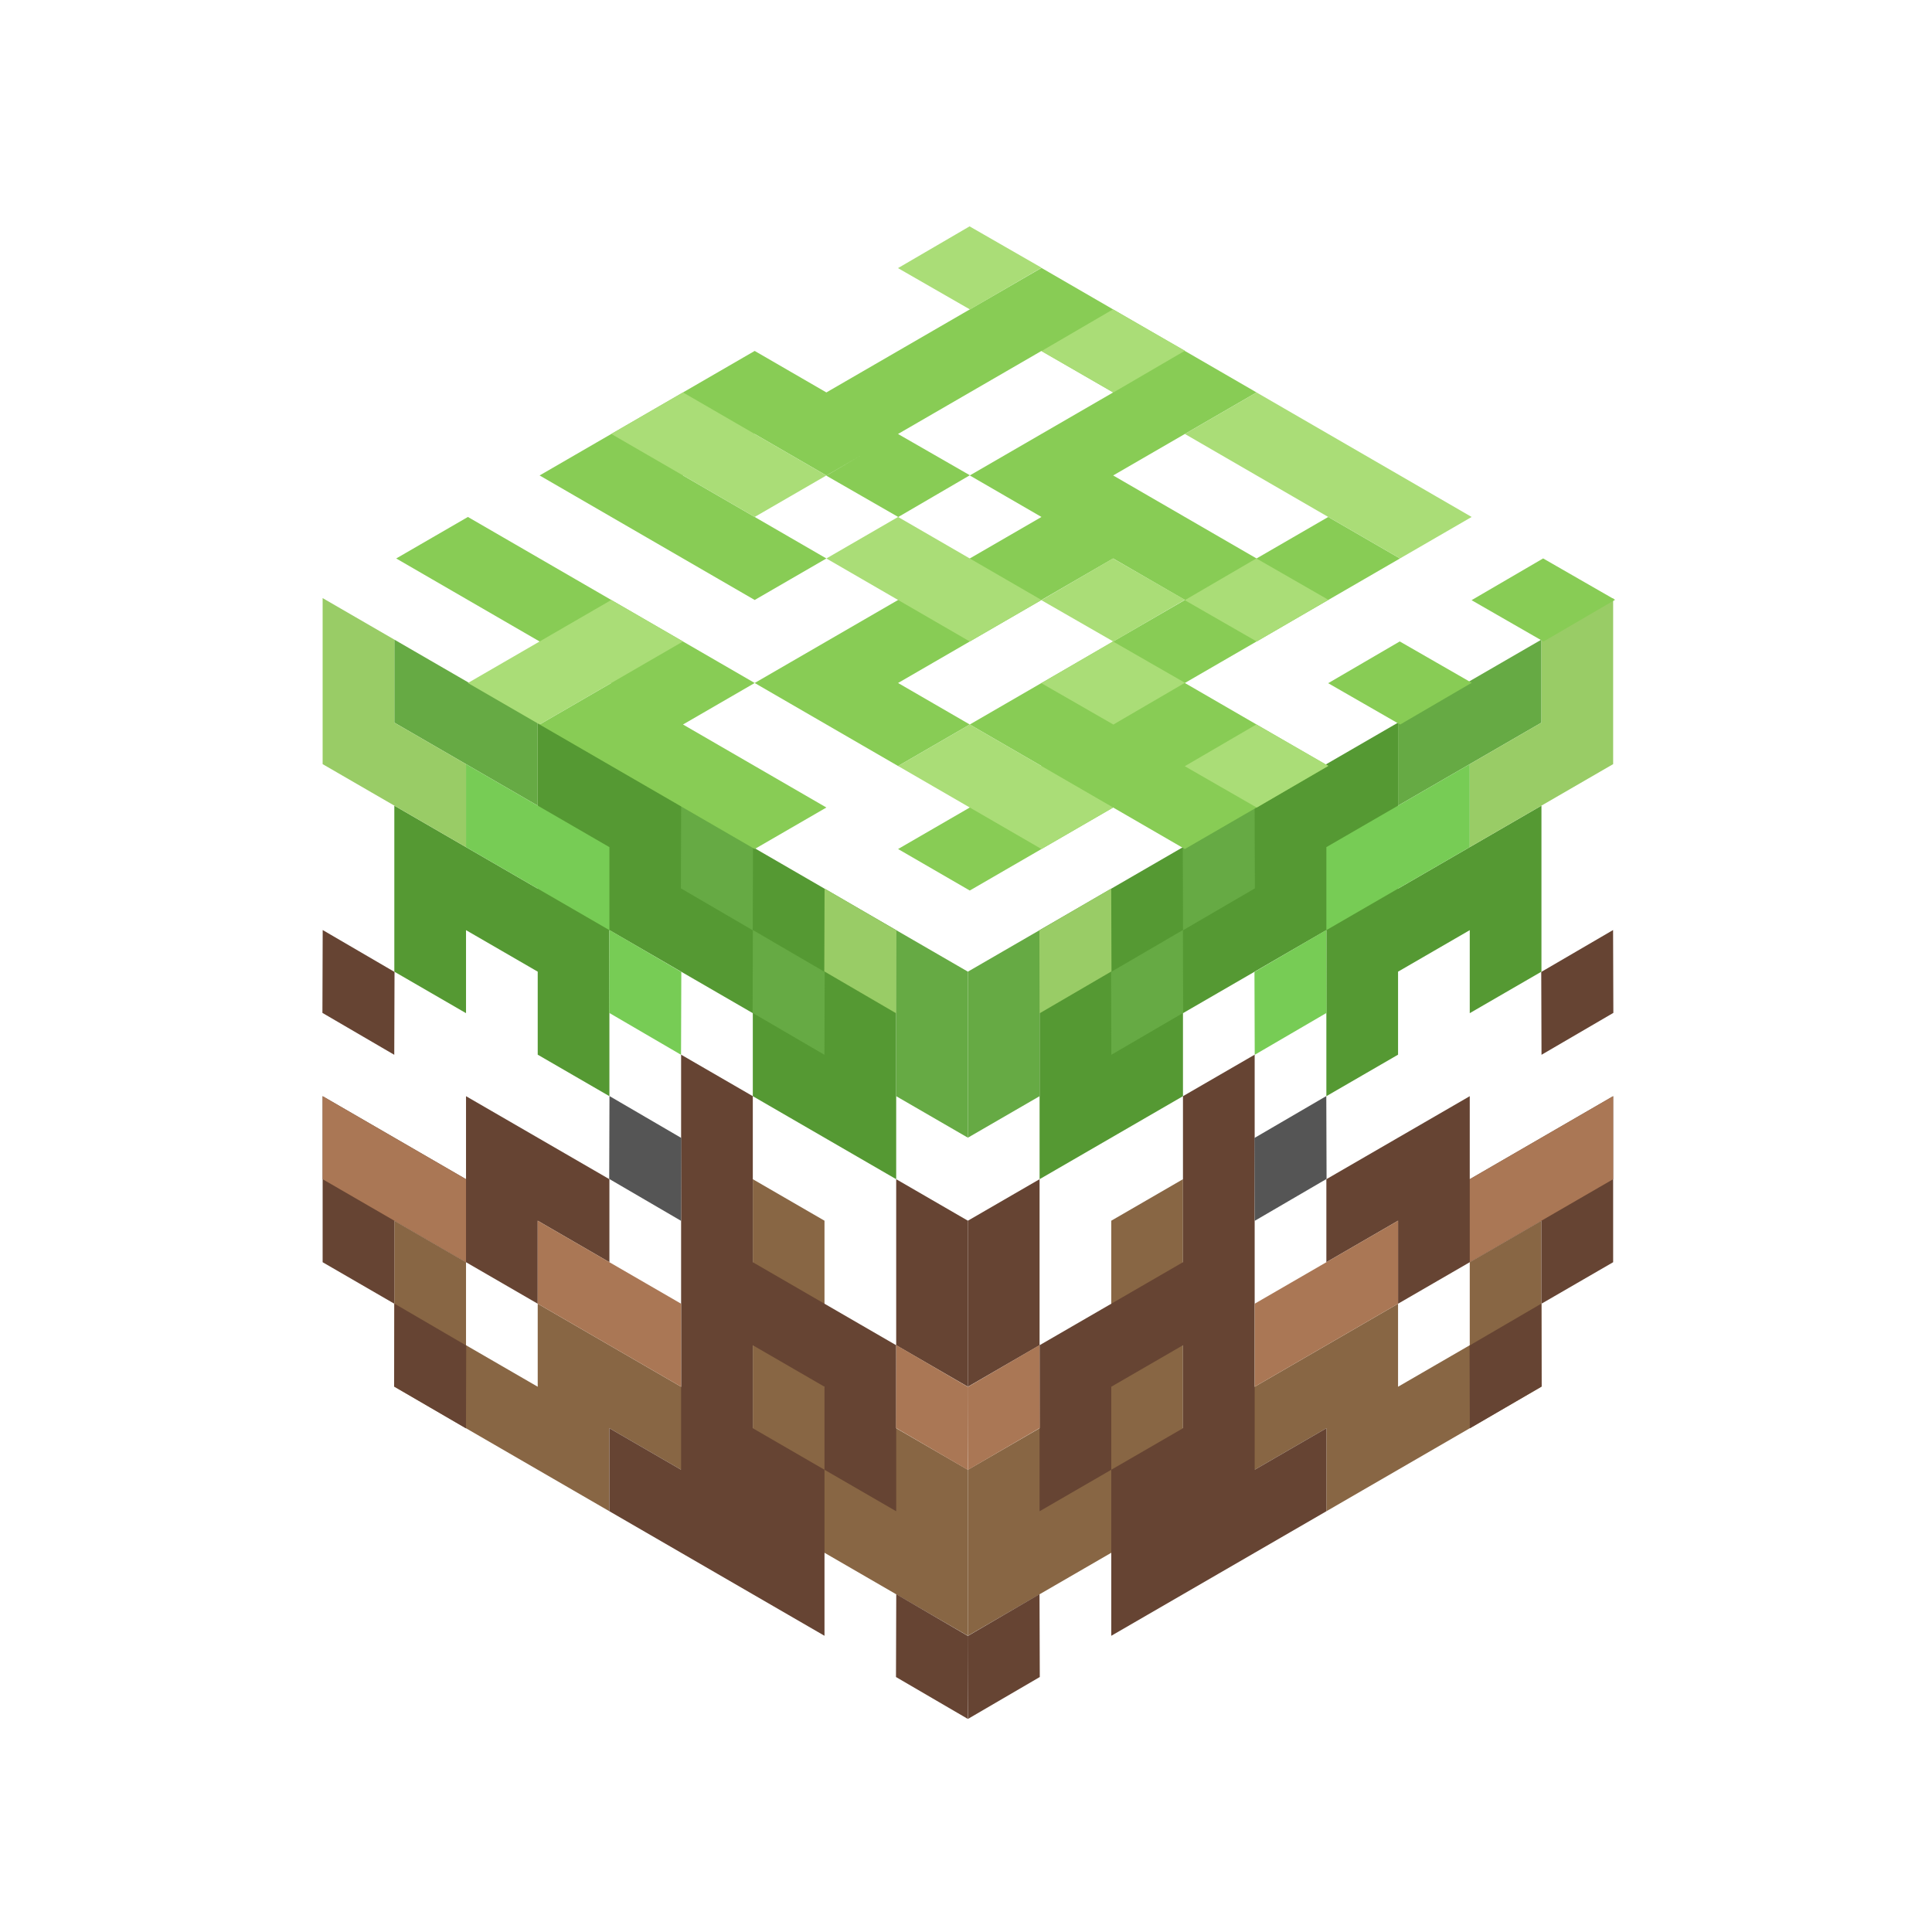
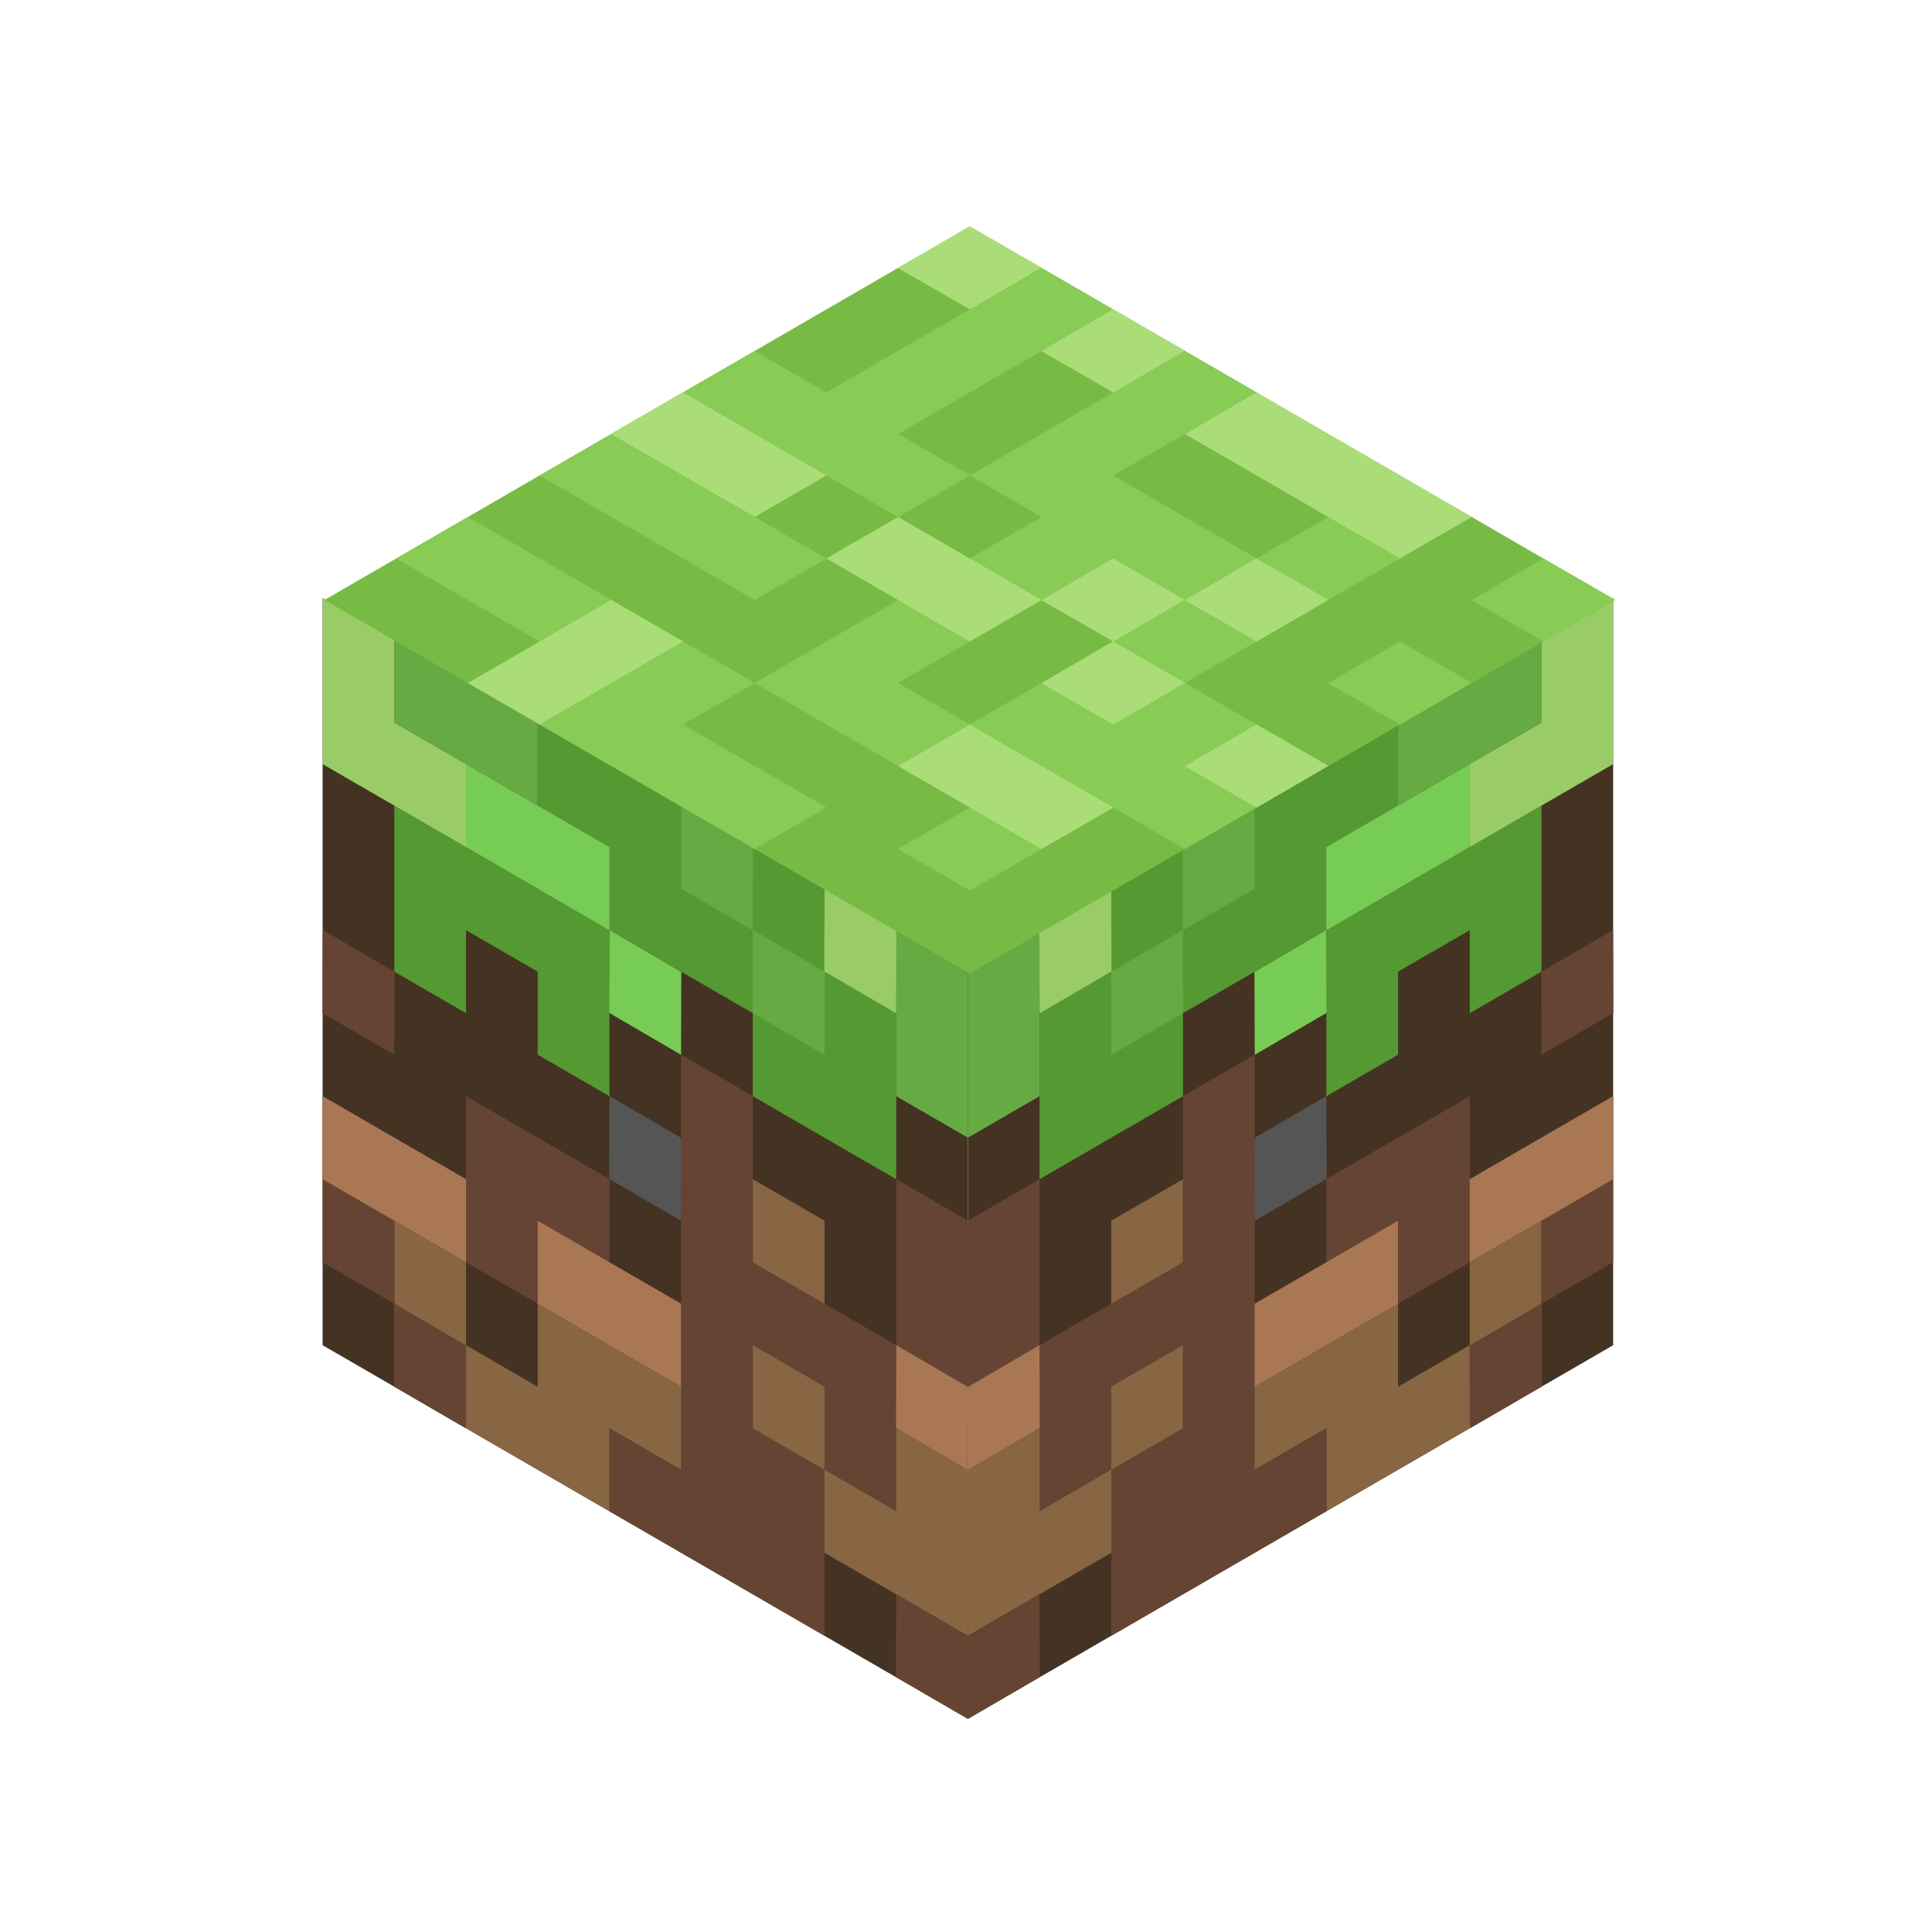
<svg xmlns="http://www.w3.org/2000/svg" xmlns:xlink="http://www.w3.org/1999/xlink" aria-label="Minecraft" role="img" viewBox="0 0 512 512" stroke-linecap="square" fill="none">
  <g id="a" transform="matrix(19 11 0 22 76 142)">
-     <path fill="none" d="M.5.5h9v9h-9" />
+     <path fill="#432" d="M.5.5h9v9h-9" />
    <path stroke="#864" d="M2 8v1h2V8h5V7 H7V5" />
    <path stroke="#643" d="M1 5zM2 9zM1 8V7h2V6h1M5 9h2V8H6V4M7 6h1v1M9 9zM9 4v1" />
    <path stroke="#a75" d="M1 7h1M4 7h1M9 6z" />
    <path stroke="#555" d="M5 5z" />
    <path stroke="#593" d="M4 4V1h4v2H7V2H4v1H2v1" />
    <path stroke="#6a4" d="M2 1h1M6 1zM7 2zM9 1v1" />
    <path stroke="#7c5" d="M5 3zM3 2h1" />
    <path stroke="#9c6" d="M1 1v1h1M8 1z" />
  </g>
  <use xlink:href="#a" transform="matrix(-1 0 0 1 513 0)" opacity="1" />
  <g transform="matrix(-19 11-19-11 447 159)">
-     <path fill="none" d="M.5.5h9v9h-9" />
+     <path fill="#7b4" d="M.5.5h9v9h-9" />
    <path stroke="#8c5" d="M1 1zM3 1zM4 7zM3 4v2H1v2h3v1h2V7M2 3h4V1H5v1h3M7 4v1H4M9 4v2H8v3" />
    <path stroke="#ad7" d="M1 3v2M1 7zM1 9zM3 3zM4 4zM5 1zM5 3zM5 5v1M5 8v1M7 2v1M8 7h1" />
  </g>
</svg>
